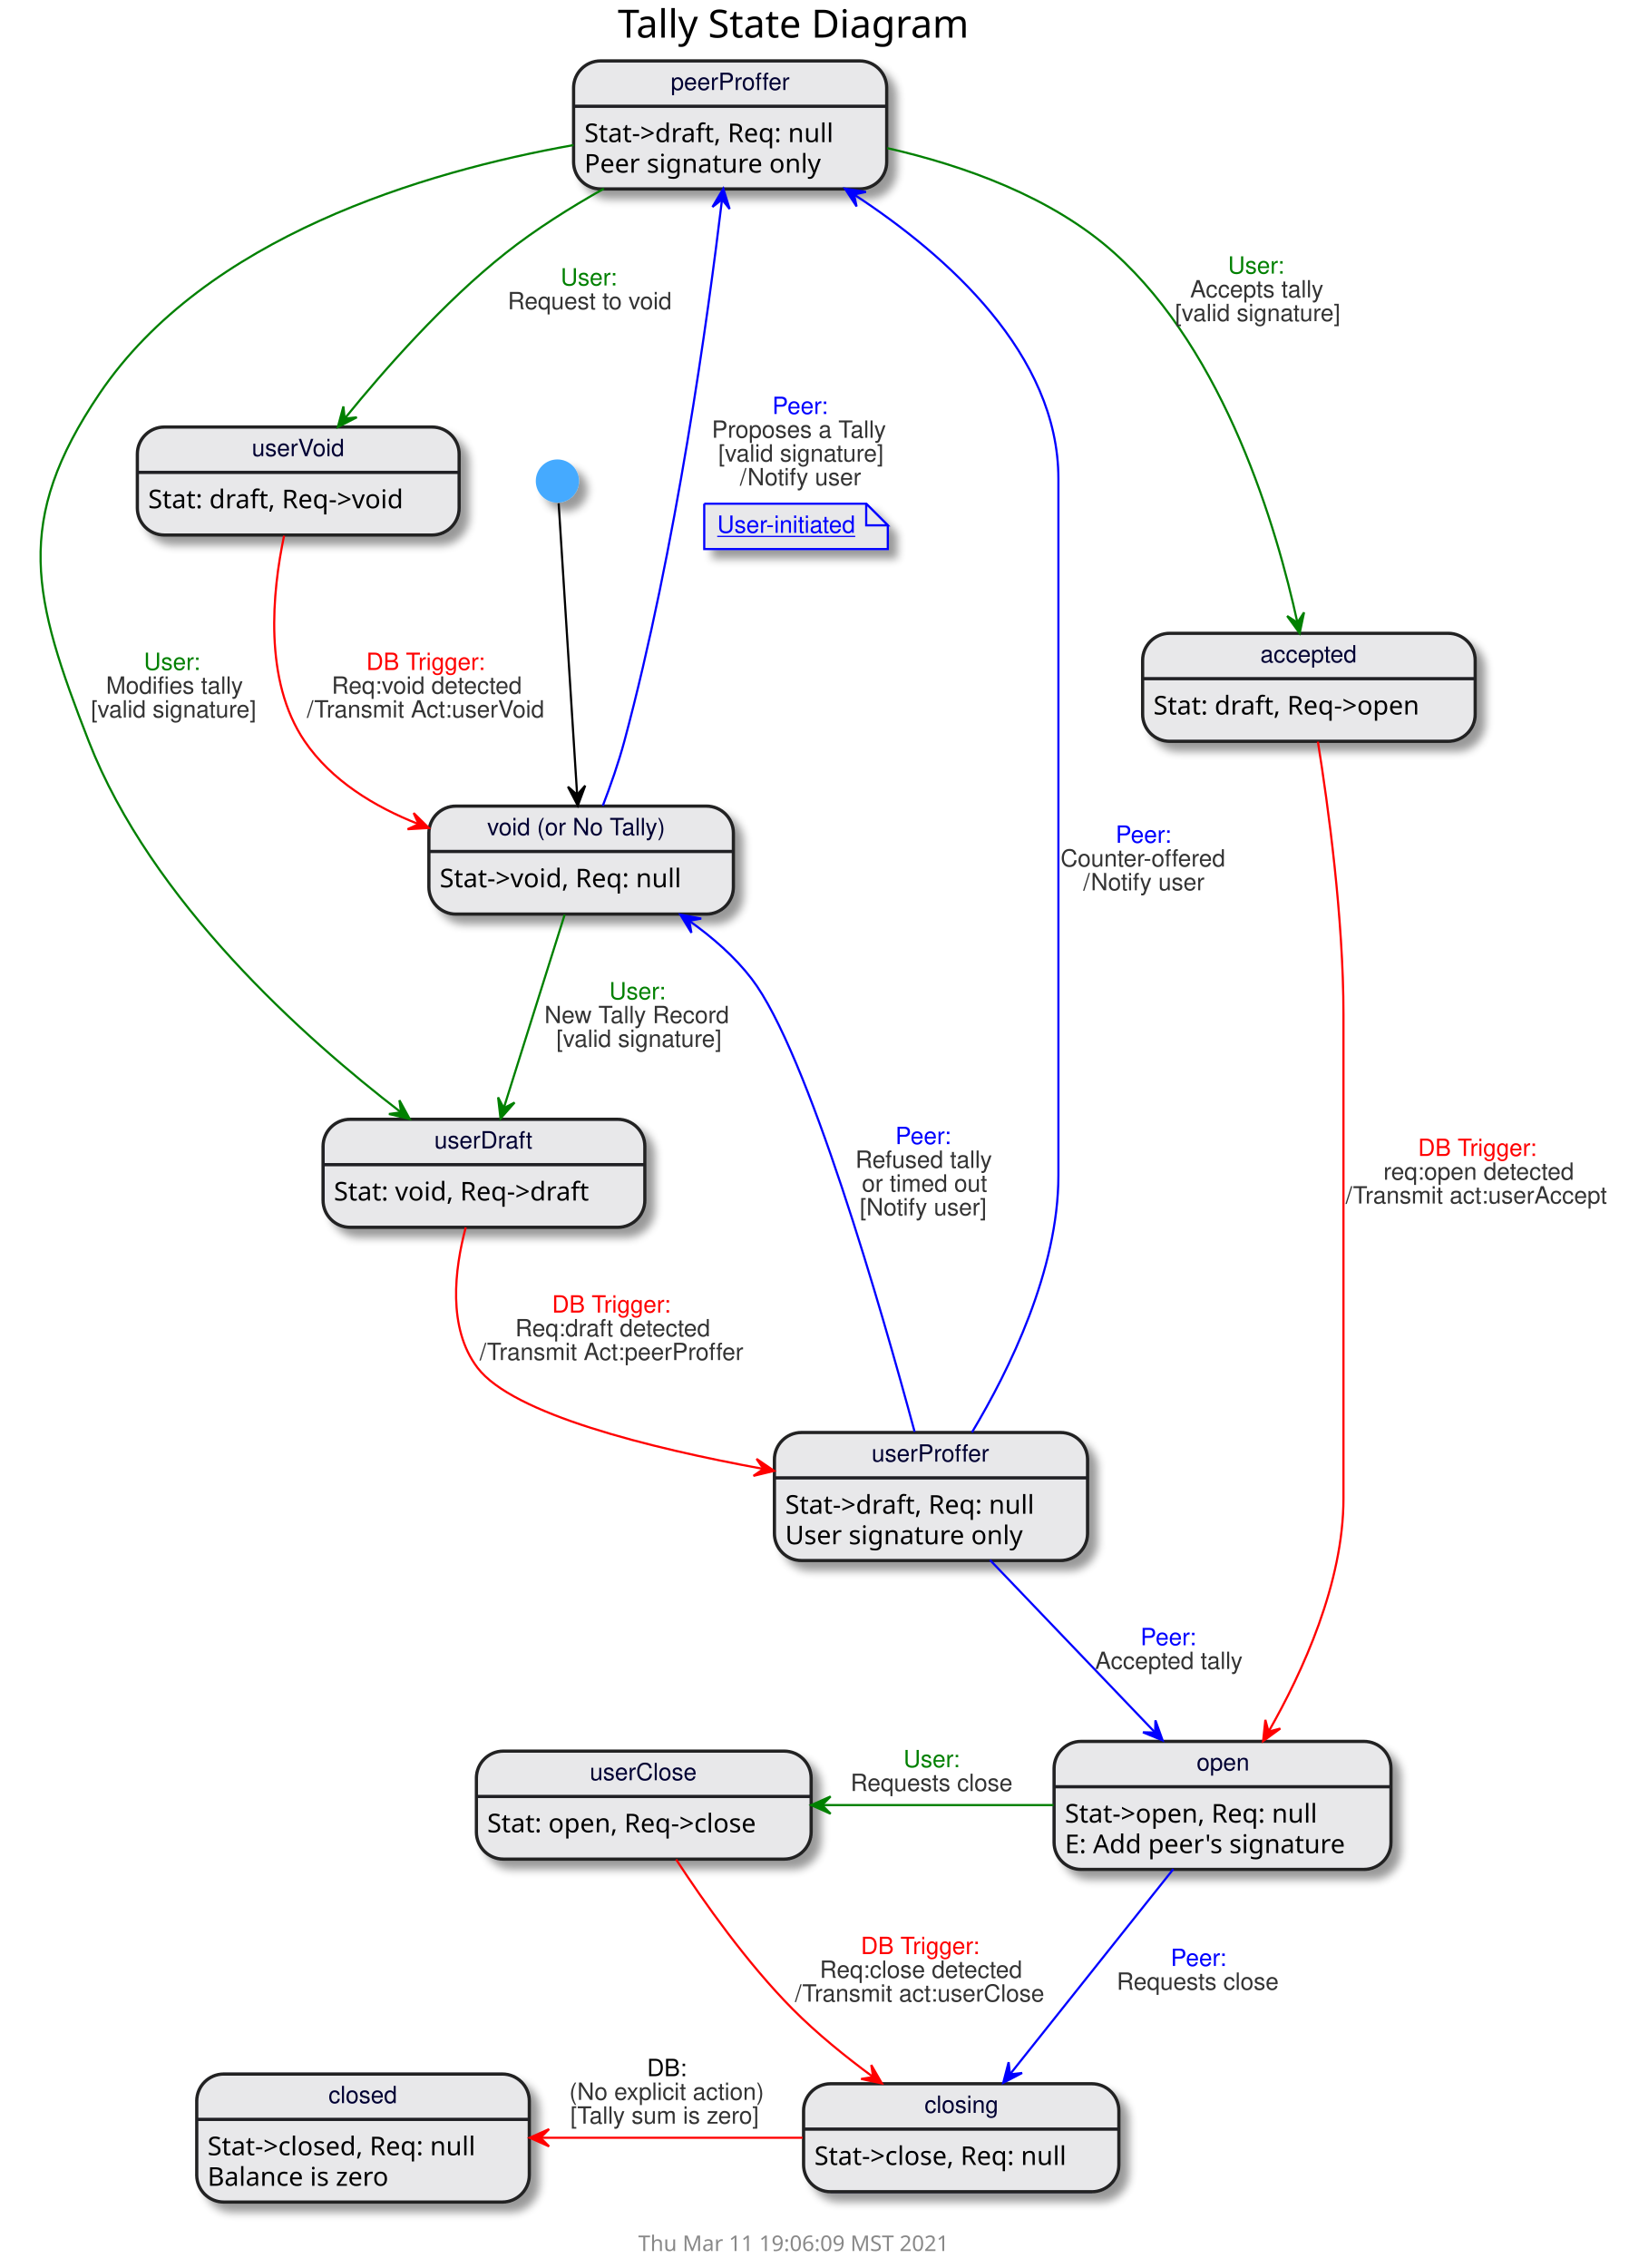
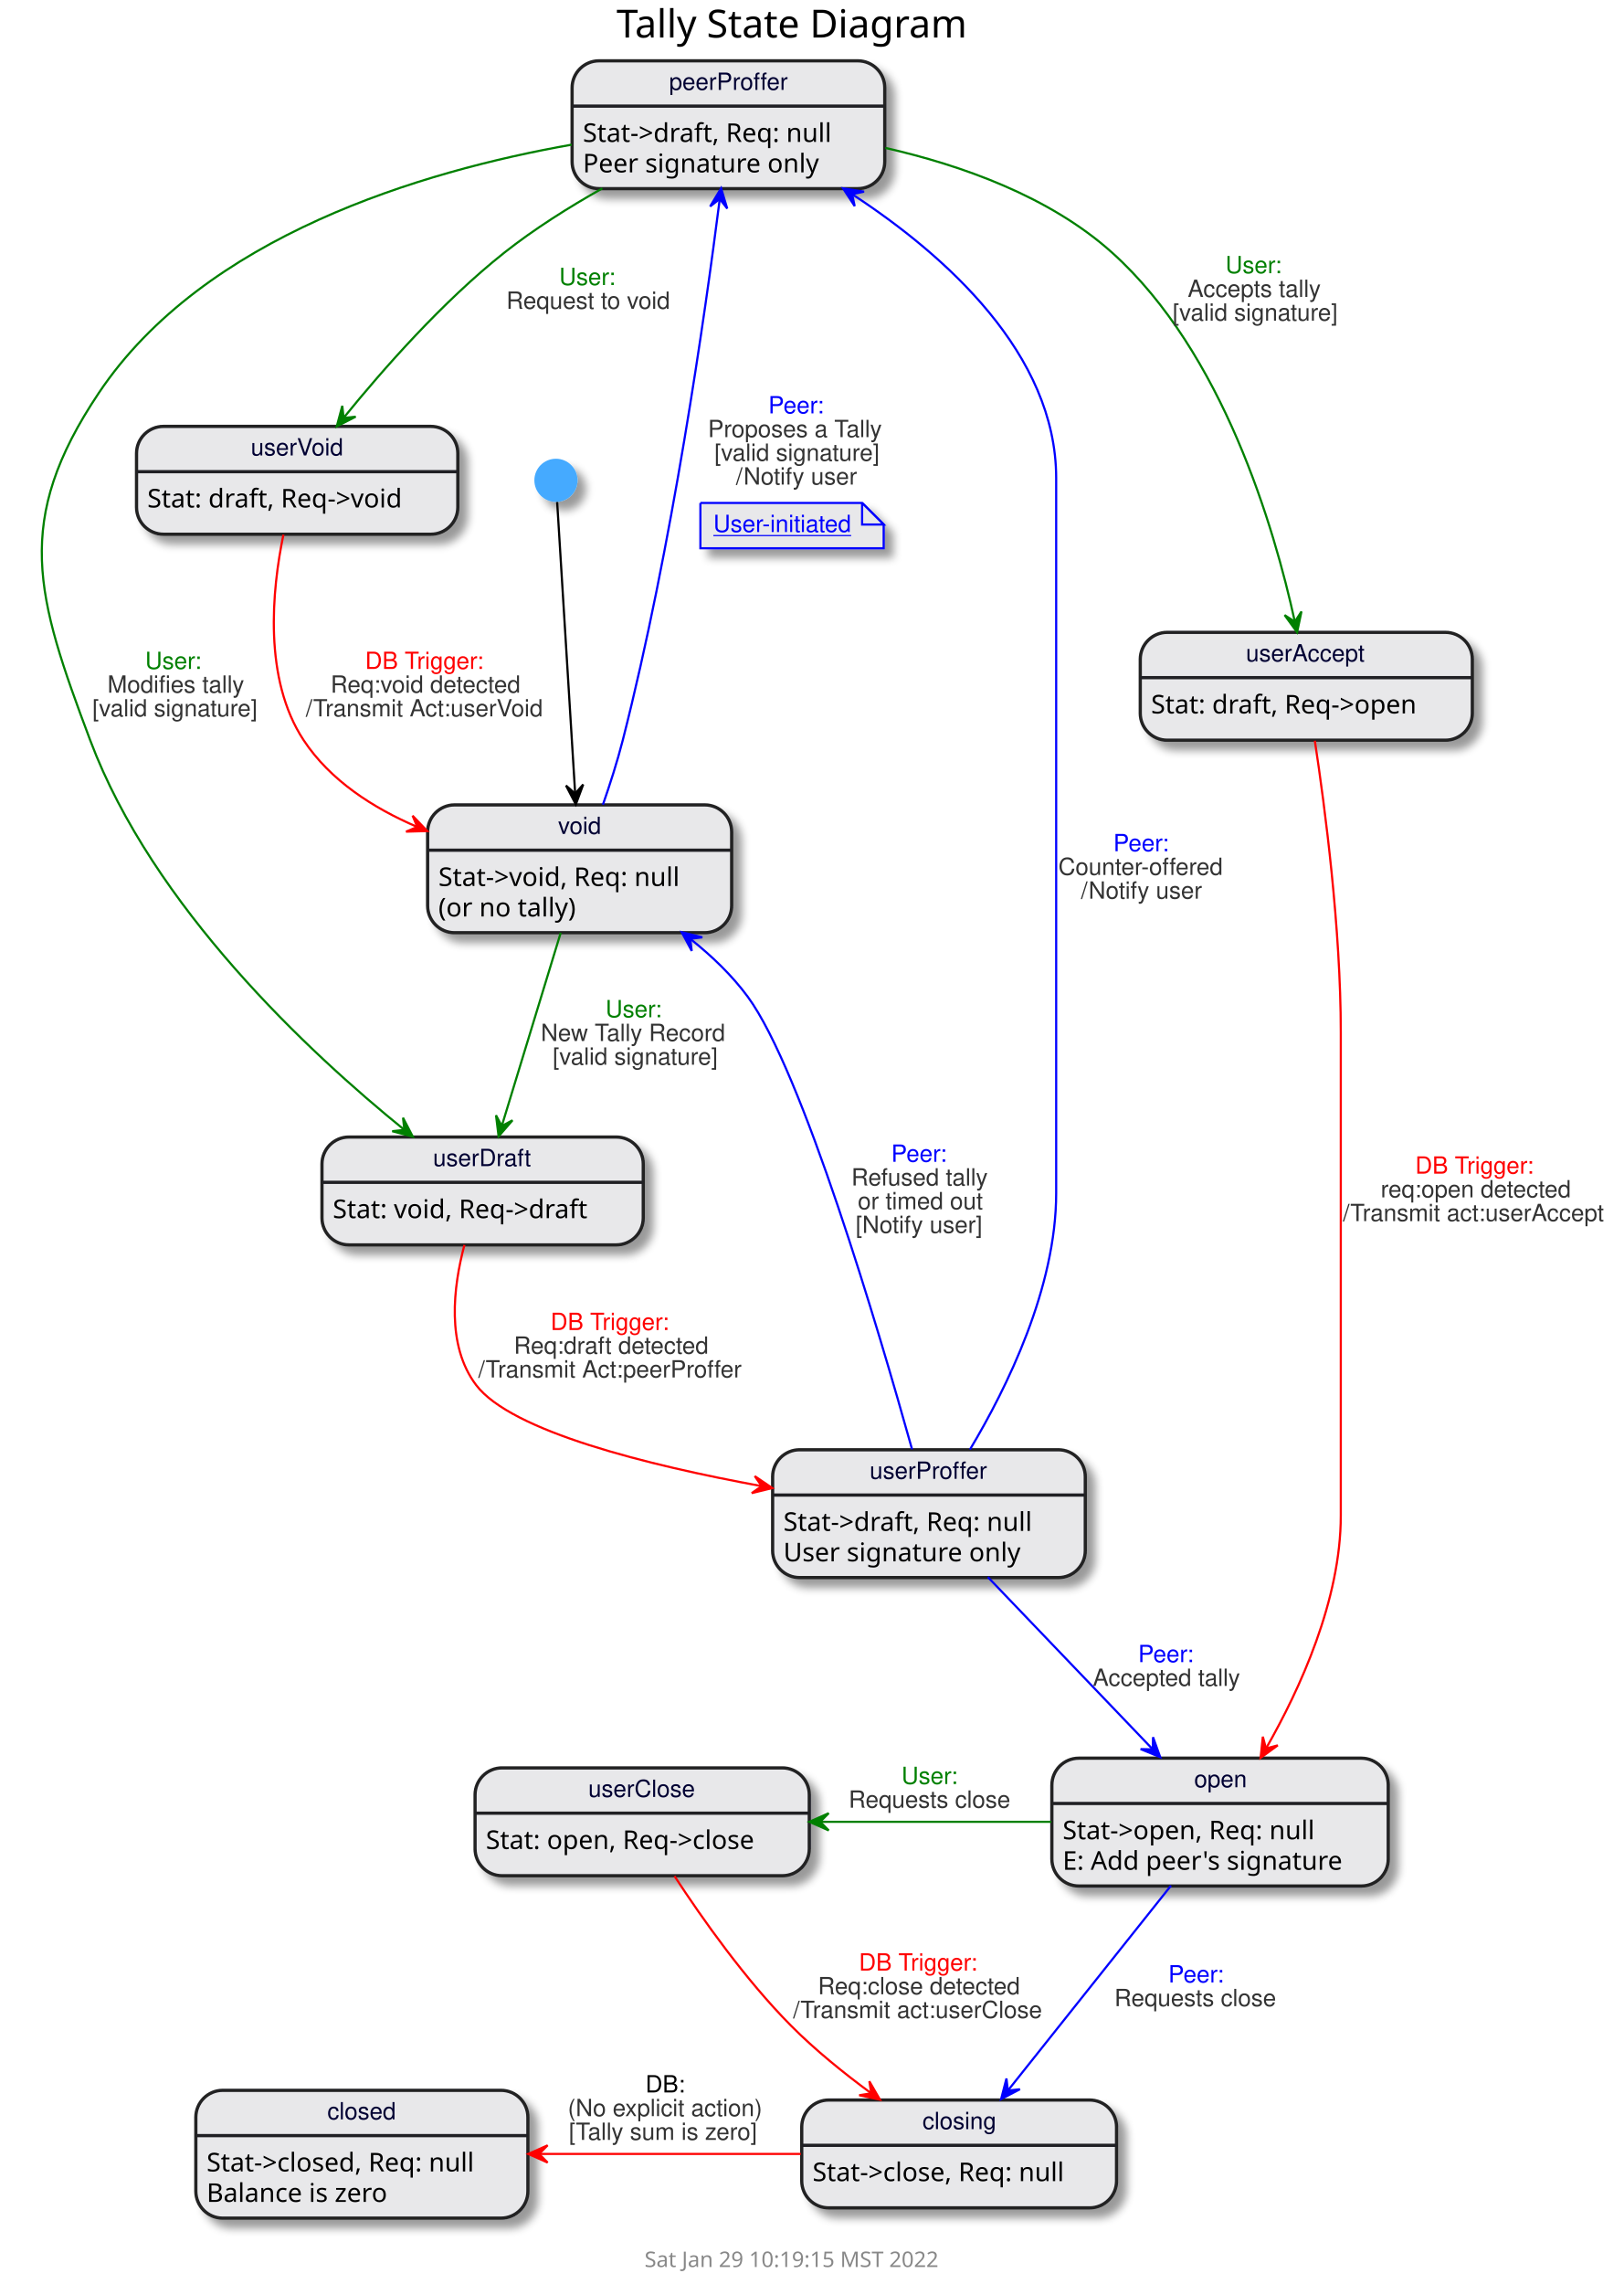
- <svg xmlns="http://www.w3.org/2000/svg" xmlns:xlink="http://www.w3.org/1999/xlink" contentScriptType="application/ecmascript" contentStyleType="text/css" height="1050px" preserveAspectRatio="none" style="width:754px;height:1050px;" version="1.1" viewBox="0 0 754 1050" width="754px" zoomAndPan="magnify">
+ <svg xmlns="http://www.w3.org/2000/svg" xmlns:xlink="http://www.w3.org/1999/xlink" contentScriptType="application/ecmascript" contentStyleType="text/css" height="1059px" preserveAspectRatio="none" style="width:753px;height:1059px;background:#FFFFFF;" version="1.1" viewBox="0 0 753 1059" width="753px" zoomAndPan="magnify">
  <defs>
-     <filter height="300%" id="frateuwq6dlsi" width="300%" x="-1" y="-1">
+     <filter height="300%" id="f16fjpm9zbuofc" width="300%" x="-1" y="-1">
      <feGaussianBlur result="blurOut" stdDeviation="2.0" />
      <feColorMatrix in="blurOut" result="blurOut2" type="matrix" values="0 0 0 0 0 0 0 0 0 0 0 0 0 0 0 0 0 0 .4 0" />
      <feOffset dx="4.0" dy="4.0" in="blurOut2" result="blurOut3" />
      <feBlend in="SourceGraphic" in2="blurOut3" mode="normal" />
    </filter>
  </defs>
  <g>
-     <text fill="#000000" font-family="sans-serif" font-size="18" lengthAdjust="spacing" textLength="169" x="286.05" y="17.402">Tally State Diagram</text>
-     <ellipse cx="258.1" cy="222.699" fill="#44AAFF" filter="url(#frateuwq6dlsi)" rx="10" ry="10" style="stroke:none;stroke-width:1.0;" />
+     <text fill="#000000" font-family="sans-serif" font-size="18" lengthAdjust="spacing" textLength="169" x="285.91" y="17.402">Tally State Diagram</text>
+     <ellipse cx="257.82" cy="222.699" fill="#44AAFF" filter="url(#f16fjpm9zbuofc)" rx="10" ry="10" style="stroke:none;stroke-width:1.0;" />
    <g id="void">
-       <rect fill="#E8E8EA" filter="url(#frateuwq6dlsi)" height="50" rx="12.5" ry="12.5" style="stroke:#202024;stroke-width:1.5;" width="141" x="198.6" y="373.199" />
-       <line style="stroke:#202024;stroke-width:1.5;" x1="198.6" x2="339.6" y1="394.199" y2="394.199" />
-       <text fill="#000033" font-family="Helvetica" font-size="11" lengthAdjust="spacing" textLength="87" x="225.6" y="386.669">void  (or No Tally)</text>
-       <text fill="#000000" font-family="sans-serif" font-size="12" lengthAdjust="spacing" textLength="121" x="203.6" y="410.801">Stat-&gt;void, Req: null</text>
+       <rect fill="#E8E8EA" filter="url(#f16fjpm9zbuofc)" height="59.266" rx="12.5" ry="12.5" style="stroke:#202024;stroke-width:1.5;" width="141" x="198.32" y="373.199" />
+       <line style="stroke:#202024;stroke-width:1.5;" x1="198.32" x2="339.32" y1="394.199" y2="394.199" />
+       <text fill="#000033" font-family="Helvetica" font-size="11" lengthAdjust="spacing" textLength="20" x="258.82" y="386.669">void</text>
+       <text fill="#000000" font-family="sans-serif" font-size="12" lengthAdjust="spacing" textLength="121" x="203.32" y="410.801">Stat-&gt;void, Req: null</text>
+       <text fill="#000000" font-family="sans-serif" font-size="12" lengthAdjust="spacing" textLength="65" x="203.32" y="424.934">(or no tally)</text>
    </g>
    <g id="userVoid">
-       <rect fill="#E8E8EA" filter="url(#frateuwq6dlsi)" height="50" rx="12.5" ry="12.5" style="stroke:#202024;stroke-width:1.5;" width="149" x="63.6" y="197.699" />
-       <line style="stroke:#202024;stroke-width:1.5;" x1="63.6" x2="212.6" y1="218.699" y2="218.699" />
-       <text fill="#000033" font-family="Helvetica" font-size="11" lengthAdjust="spacing" textLength="43" x="116.6" y="211.169">userVoid</text>
-       <text fill="#000000" font-family="sans-serif" font-size="12" lengthAdjust="spacing" textLength="129" x="68.6" y="235.301">Stat: draft, Req-&gt;void</text>
+       <rect fill="#E8E8EA" filter="url(#f16fjpm9zbuofc)" height="50" rx="12.5" ry="12.5" style="stroke:#202024;stroke-width:1.5;" width="149" x="63.32" y="197.699" />
+       <line style="stroke:#202024;stroke-width:1.5;" x1="63.32" x2="212.32" y1="218.699" y2="218.699" />
+       <text fill="#000033" font-family="Helvetica" font-size="11" lengthAdjust="spacing" textLength="43" x="116.32" y="211.169">userVoid</text>
+       <text fill="#000000" font-family="sans-serif" font-size="12" lengthAdjust="spacing" textLength="129" x="68.32" y="235.301">Stat: draft, Req-&gt;void</text>
    </g>
-     <g id="accepted">
-       <rect fill="#E8E8EA" filter="url(#frateuwq6dlsi)" height="50" rx="12.5" ry="12.5" style="stroke:#202024;stroke-width:1.5;" width="154" x="529.1" y="293.199" />
-       <line style="stroke:#202024;stroke-width:1.5;" x1="529.1" x2="683.1" y1="314.199" y2="314.199" />
-       <text fill="#000033" font-family="Helvetica" font-size="11" lengthAdjust="spacing" textLength="45" x="583.6" y="306.669">accepted</text>
-       <text fill="#000000" font-family="sans-serif" font-size="12" lengthAdjust="spacing" textLength="134" x="534.1" y="330.801">Stat: draft, Req-&gt;open</text>
+     <g id="userAccept">
+       <rect fill="#E8E8EA" filter="url(#f16fjpm9zbuofc)" height="50" rx="12.5" ry="12.5" style="stroke:#202024;stroke-width:1.5;" width="154" x="528.82" y="293.199" />
+       <line style="stroke:#202024;stroke-width:1.5;" x1="528.82" x2="682.82" y1="314.199" y2="314.199" />
+       <text fill="#000033" font-family="Helvetica" font-size="11" lengthAdjust="spacing" textLength="56" x="577.82" y="306.669">userAccept</text>
+       <text fill="#000000" font-family="sans-serif" font-size="12" lengthAdjust="spacing" textLength="134" x="533.82" y="330.801">Stat: draft, Req-&gt;open</text>
    </g>
    <g id="userDraft">
-       <rect fill="#E8E8EA" filter="url(#frateuwq6dlsi)" height="50" rx="12.5" ry="12.5" style="stroke:#202024;stroke-width:1.5;" width="149" x="149.6" y="518.199" />
-       <line style="stroke:#202024;stroke-width:1.5;" x1="149.6" x2="298.6" y1="539.199" y2="539.199" />
-       <text fill="#000033" font-family="Helvetica" font-size="11" lengthAdjust="spacing" textLength="46" x="201.1" y="531.669">userDraft</text>
-       <text fill="#000000" font-family="sans-serif" font-size="12" lengthAdjust="spacing" textLength="129" x="154.6" y="555.801">Stat: void, Req-&gt;draft</text>
+       <rect fill="#E8E8EA" filter="url(#f16fjpm9zbuofc)" height="50" rx="12.5" ry="12.5" style="stroke:#202024;stroke-width:1.5;" width="149" x="149.32" y="527.199" />
+       <line style="stroke:#202024;stroke-width:1.5;" x1="149.32" x2="298.32" y1="548.199" y2="548.199" />
+       <text fill="#000033" font-family="Helvetica" font-size="11" lengthAdjust="spacing" textLength="46" x="200.82" y="540.669">userDraft</text>
+       <text fill="#000000" font-family="sans-serif" font-size="12" lengthAdjust="spacing" textLength="129" x="154.32" y="564.801">Stat: void, Req-&gt;draft</text>
    </g>
    <g id="userClose">
-       <rect fill="#E8E8EA" filter="url(#frateuwq6dlsi)" height="50" rx="12.5" ry="12.5" style="stroke:#202024;stroke-width:1.5;" width="155" x="220.6" y="810.699" />
-       <line style="stroke:#202024;stroke-width:1.5;" x1="220.6" x2="375.6" y1="831.699" y2="831.699" />
-       <text fill="#000033" font-family="Helvetica" font-size="11" lengthAdjust="spacing" textLength="50" x="273.1" y="824.169">userClose</text>
-       <text fill="#000000" font-family="sans-serif" font-size="12" lengthAdjust="spacing" textLength="135" x="225.6" y="848.301">Stat: open, Req-&gt;close</text>
+       <rect fill="#E8E8EA" filter="url(#f16fjpm9zbuofc)" height="50" rx="12.5" ry="12.5" style="stroke:#202024;stroke-width:1.5;" width="155" x="220.32" y="819.699" />
+       <line style="stroke:#202024;stroke-width:1.5;" x1="220.32" x2="375.32" y1="840.699" y2="840.699" />
+       <text fill="#000033" font-family="Helvetica" font-size="11" lengthAdjust="spacing" textLength="50" x="272.82" y="833.169">userClose</text>
+       <text fill="#000000" font-family="sans-serif" font-size="12" lengthAdjust="spacing" textLength="135" x="225.32" y="857.301">Stat: open, Req-&gt;close</text>
    </g>
    <g id="open">
-       <rect fill="#E8E8EA" filter="url(#frateuwq6dlsi)" height="59.266" rx="12.5" ry="12.5" style="stroke:#202024;stroke-width:1.5;" width="156" x="488.1" y="806.199" />
-       <line style="stroke:#202024;stroke-width:1.5;" x1="488.1" x2="644.1" y1="827.199" y2="827.199" />
-       <text fill="#000033" font-family="Helvetica" font-size="11" lengthAdjust="spacing" textLength="24" x="554.1" y="819.669">open</text>
-       <text fill="#000000" font-family="sans-serif" font-size="12" lengthAdjust="spacing" textLength="126" x="493.1" y="843.801">Stat-&gt;open, Req: null</text>
-       <text fill="#000000" font-family="sans-serif" font-size="12" lengthAdjust="spacing" textLength="136" x="493.1" y="857.934">E: Add peer's signature</text>
+       <rect fill="#E8E8EA" filter="url(#f16fjpm9zbuofc)" height="59.266" rx="12.5" ry="12.5" style="stroke:#202024;stroke-width:1.5;" width="156" x="487.82" y="815.199" />
+       <line style="stroke:#202024;stroke-width:1.5;" x1="487.82" x2="643.82" y1="836.199" y2="836.199" />
+       <text fill="#000033" font-family="Helvetica" font-size="11" lengthAdjust="spacing" textLength="24" x="553.82" y="828.669">open</text>
+       <text fill="#000000" font-family="sans-serif" font-size="12" lengthAdjust="spacing" textLength="126" x="492.82" y="852.801">Stat-&gt;open, Req: null</text>
+       <text fill="#000000" font-family="sans-serif" font-size="12" lengthAdjust="spacing" textLength="136" x="492.82" y="866.934">E: Add peer's signature</text>
    </g>
    <g id="closing">
-       <rect fill="#E8E8EA" filter="url(#frateuwq6dlsi)" height="50" rx="12.5" ry="12.5" style="stroke:#202024;stroke-width:1.5;" width="146" x="372.1" y="964.699" />
-       <line style="stroke:#202024;stroke-width:1.5;" x1="372.1" x2="518.1" y1="985.699" y2="985.699" />
-       <text fill="#000033" font-family="Helvetica" font-size="11" lengthAdjust="spacing" textLength="34" x="428.1" y="978.169">closing</text>
-       <text fill="#000000" font-family="sans-serif" font-size="12" lengthAdjust="spacing" textLength="126" x="377.1" y="1002.301">Stat-&gt;close, Req: null</text>
+       <rect fill="#E8E8EA" filter="url(#f16fjpm9zbuofc)" height="50" rx="12.5" ry="12.5" style="stroke:#202024;stroke-width:1.5;" width="146" x="371.82" y="973.699" />
+       <line style="stroke:#202024;stroke-width:1.5;" x1="371.82" x2="517.82" y1="994.699" y2="994.699" />
+       <text fill="#000033" font-family="Helvetica" font-size="11" lengthAdjust="spacing" textLength="34" x="427.82" y="987.169">closing</text>
+       <text fill="#000000" font-family="sans-serif" font-size="12" lengthAdjust="spacing" textLength="126" x="376.82" y="1011.301">Stat-&gt;close, Req: null</text>
    </g>
    <g id="peerProffer">
-       <rect fill="#E8E8EA" filter="url(#frateuwq6dlsi)" height="59.266" rx="12.5" ry="12.5" style="stroke:#202024;stroke-width:1.5;" width="145" x="265.6" y="28.199" />
-       <line style="stroke:#202024;stroke-width:1.5;" x1="265.6" x2="410.6" y1="49.199" y2="49.199" />
-       <text fill="#000033" font-family="Helvetica" font-size="11" lengthAdjust="spacing" textLength="55" x="310.6" y="41.669">peerProffer</text>
-       <text fill="#000000" font-family="sans-serif" font-size="12" lengthAdjust="spacing" textLength="125" x="270.6" y="65.801">Stat-&gt;draft, Req: null</text>
-       <text fill="#000000" font-family="sans-serif" font-size="12" lengthAdjust="spacing" textLength="110" x="270.6" y="79.934">Peer signature only</text>
+       <rect fill="#E8E8EA" filter="url(#f16fjpm9zbuofc)" height="59.266" rx="12.5" ry="12.5" style="stroke:#202024;stroke-width:1.5;" width="145" x="265.32" y="28.199" />
+       <line style="stroke:#202024;stroke-width:1.5;" x1="265.32" x2="410.32" y1="49.199" y2="49.199" />
+       <text fill="#000033" font-family="Helvetica" font-size="11" lengthAdjust="spacing" textLength="55" x="310.32" y="41.669">peerProffer</text>
+       <text fill="#000000" font-family="sans-serif" font-size="12" lengthAdjust="spacing" textLength="125" x="270.32" y="65.801">Stat-&gt;draft, Req: null</text>
+       <text fill="#000000" font-family="sans-serif" font-size="12" lengthAdjust="spacing" textLength="110" x="270.32" y="79.934">Peer signature only</text>
    </g>
    <g id="userProffer">
-       <rect fill="#E8E8EA" filter="url(#frateuwq6dlsi)" height="59.266" rx="12.5" ry="12.5" style="stroke:#202024;stroke-width:1.5;" width="145" x="358.6" y="663.199" />
-       <line style="stroke:#202024;stroke-width:1.5;" x1="358.6" x2="503.6" y1="684.199" y2="684.199" />
-       <text fill="#000033" font-family="Helvetica" font-size="11" lengthAdjust="spacing" textLength="55" x="403.6" y="676.669">userProffer</text>
-       <text fill="#000000" font-family="sans-serif" font-size="12" lengthAdjust="spacing" textLength="125" x="363.6" y="700.801">Stat-&gt;draft, Req: null</text>
-       <text fill="#000000" font-family="sans-serif" font-size="12" lengthAdjust="spacing" textLength="110" x="363.6" y="714.934">User signature only</text>
+       <rect fill="#E8E8EA" filter="url(#f16fjpm9zbuofc)" height="59.266" rx="12.5" ry="12.5" style="stroke:#202024;stroke-width:1.5;" width="145" x="358.32" y="672.199" />
+       <line style="stroke:#202024;stroke-width:1.5;" x1="358.32" x2="503.32" y1="693.199" y2="693.199" />
+       <text fill="#000033" font-family="Helvetica" font-size="11" lengthAdjust="spacing" textLength="55" x="403.32" y="685.669">userProffer</text>
+       <text fill="#000000" font-family="sans-serif" font-size="12" lengthAdjust="spacing" textLength="125" x="363.32" y="709.801">Stat-&gt;draft, Req: null</text>
+       <text fill="#000000" font-family="sans-serif" font-size="12" lengthAdjust="spacing" textLength="110" x="363.32" y="723.934">User signature only</text>
    </g>
    <g id="closed">
-       <rect fill="#E8E8EA" filter="url(#frateuwq6dlsi)" height="59.266" rx="12.5" ry="12.5" style="stroke:#202024;stroke-width:1.5;" width="154" x="91.1" y="960.199" />
-       <line style="stroke:#202024;stroke-width:1.5;" x1="91.1" x2="245.1" y1="981.199" y2="981.199" />
-       <text fill="#000033" font-family="Helvetica" font-size="11" lengthAdjust="spacing" textLength="32" x="152.1" y="973.669">closed</text>
-       <text fill="#000000" font-family="sans-serif" font-size="12" lengthAdjust="spacing" textLength="134" x="96.1" y="997.801">Stat-&gt;closed, Req: null</text>
-       <text fill="#000000" font-family="sans-serif" font-size="12" lengthAdjust="spacing" textLength="87" x="96.1" y="1011.934">Balance is zero</text>
+       <rect fill="#E8E8EA" filter="url(#f16fjpm9zbuofc)" height="59.266" rx="12.5" ry="12.5" style="stroke:#202024;stroke-width:1.5;" width="154" x="90.82" y="969.199" />
+       <line style="stroke:#202024;stroke-width:1.5;" x1="90.82" x2="244.82" y1="990.199" y2="990.199" />
+       <text fill="#000033" font-family="Helvetica" font-size="11" lengthAdjust="spacing" textLength="32" x="151.82" y="982.669">closed</text>
+       <text fill="#000000" font-family="sans-serif" font-size="12" lengthAdjust="spacing" textLength="134" x="95.82" y="1006.801">Stat-&gt;closed, Req: null</text>
+       <text fill="#000000" font-family="sans-serif" font-size="12" lengthAdjust="spacing" textLength="87" x="95.82" y="1020.934">Balance is zero</text>
    </g>
-     <path d="M258.69,233.029 C260.28,258.089 264.69,327.669 267.23,367.749 " fill="none" id="*start-to-void" style="stroke:#000000;stroke-width:1.0;" />
-     <polygon fill="#000000" points="267.56,372.959,270.986,363.725,267.245,367.969,263.002,364.229,267.56,372.959" style="stroke:#000000;stroke-width:1.0;" />
-     <path d="M279.13,373.049 C282.67,363.829 286.43,353.139 289.1,343.199 C313.05,254.109 327.89,146.059 334.34,92.369 " fill="none" id="void-to-peerProffer" style="stroke:#0000FF;stroke-width:1.0;" />
-     <polygon fill="#0000FF" points="334.94,87.339,329.912,95.808,334.353,92.305,337.856,96.746,334.94,87.339" style="stroke:#0000FF;stroke-width:1.0;" />
-     <text fill="#0000FF" font-family="Helvetica" font-size="11" lengthAdjust="spacing" textLength="26" x="357.6" y="191.669">Peer:</text>
-     <text fill="#333333" font-family="Helvetica" font-size="11" lengthAdjust="spacing" textLength="82" x="329.6" y="202.669">Proposes a Tally</text>
-     <text fill="#333333" font-family="Helvetica" font-size="11" lengthAdjust="spacing" textLength="76" x="332.6" y="213.669">[valid signature]</text>
-     <text fill="#333333" font-family="Helvetica" font-size="11" lengthAdjust="spacing" textLength="56" x="342.6" y="224.669">/Notify user</text>
-     <path d="M326.1,233.199 L326.1,254.199 L411.1,254.199 L411.1,243.199 L401.1,233.199 L326.1,233.199 " fill="#E8E8EA" filter="url(#frateuwq6dlsi)" style="stroke:#0000FF;stroke-width:1.0;" />
-     <path d="M401.1,233.199 L401.1,243.199 L411.1,243.199 L401.1,233.199 " fill="#E8E8EA" style="stroke:#0000FF;stroke-width:1.0;" />
+     <path d="M258.39,232.769 C259.9,257.299 264.14,325.889 266.73,367.739 " fill="none" id="*start-to-void" style="stroke:#000000;stroke-width:1.0;" />
+     <polygon fill="#000000" points="267.05,372.959,270.478,363.726,266.736,367.969,262.493,364.228,267.05,372.959" style="stroke:#000000;stroke-width:1.0;" />
+     <path d="M279.61,373.109 C282.9,363.679 286.3,353.079 288.82,343.199 C311.65,253.819 326.98,145.889 333.8,92.299 " fill="none" id="void-to-peerProffer" style="stroke:#0000FF;stroke-width:1.0;" />
+     <polygon fill="#0000FF" points="334.43,87.279,329.33,95.705,333.801,92.24,337.266,96.711,334.43,87.279" style="stroke:#0000FF;stroke-width:1.0;" />
+     <text fill="#0000FF" font-family="Helvetica" font-size="11" lengthAdjust="spacing" textLength="26" x="356.32" y="191.669">Peer:</text>
+     <text fill="#333333" font-family="Helvetica" font-size="11" lengthAdjust="spacing" textLength="82" x="328.32" y="202.669">Proposes a Tally</text>
+     <text fill="#333333" font-family="Helvetica" font-size="11" lengthAdjust="spacing" textLength="76" x="331.32" y="213.669">[valid signature]</text>
+     <text fill="#333333" font-family="Helvetica" font-size="11" lengthAdjust="spacing" textLength="56" x="341.32" y="224.669">/Notify user</text>
+     <path d="M324.82,233.199 L324.82,254.199 L409.82,254.199 L409.82,243.199 L399.82,233.199 L324.82,233.199 " fill="#E8E8EA" filter="url(#f16fjpm9zbuofc)" style="stroke:#0000FF;stroke-width:1.0;" />
+     <path d="M399.82,233.199 L399.82,243.199 L409.82,243.199 L399.82,233.199 " fill="#E8E8EA" style="stroke:#0000FF;stroke-width:1.0;" />
    <a href="../Tallies.md#establishing-a-tally" target="_top" title="Can't happen until our user uses a connection ticket to connect to the propser's system and exchange keys" xlink:actuate="onRequest" xlink:href="../Tallies.md#establishing-a-tally" xlink:show="new" xlink:title="Can't happen until our user uses a connection ticket to connect to the propser's system and exchange keys" xlink:type="simple">
-       <text fill="#0000FF" font-family="Helvetica" font-size="11" lengthAdjust="spacing" text-decoration="underline" textLength="64" x="332.1" y="246.669">User-initiated</text>
+       <text fill="#0000FF" font-family="Helvetica" font-size="11" lengthAdjust="spacing" text-decoration="underline" textLength="64" x="330.82" y="246.669">User-initiated</text>
    </a>
-     <path d="M261.47,423.459 C253.68,448.209 241.58,486.639 233.27,513.039 " fill="none" id="void-to-userDraft" style="stroke:#008000;stroke-width:1.0;" />
-     <polygon fill="#008000" points="231.77,517.819,238.285,510.433,233.269,513.049,230.653,508.034,231.77,517.819" style="stroke:#008000;stroke-width:1.0;" />
-     <text fill="#008000" font-family="Helvetica" font-size="11" lengthAdjust="spacing" textLength="27" x="282.1" y="462.669">User:</text>
-     <text fill="#333333" font-family="Helvetica" font-size="11" lengthAdjust="spacing" textLength="87" x="252.1" y="473.669">New Tally Record</text>
-     <text fill="#333333" font-family="Helvetica" font-size="11" lengthAdjust="spacing" textLength="76" x="257.6" y="484.669">[valid signature]</text>
-     <path d="M131.55,248.009 C126.09,273.939 121.93,315.079 141.1,343.199 C153.49,361.369 173.29,373.449 193.66,381.469 " fill="none" id="userVoid-to-void" style="stroke:#FF0000;stroke-width:1.0;" />
-     <polygon fill="#FF0000" points="198.56,383.319,191.544,376.407,193.88,381.559,188.728,383.894,198.56,383.319" style="stroke:#FF0000;stroke-width:1.0;" />
-     <text fill="#FF0000" font-family="Helvetica" font-size="11" lengthAdjust="spacing" textLength="56" x="169.6" y="310.169">DB Trigger:</text>
-     <text fill="#333333" font-family="Helvetica" font-size="11" lengthAdjust="spacing" textLength="88" x="153.6" y="321.169">Req:void detected</text>
-     <text fill="#333333" font-family="Helvetica" font-size="11" lengthAdjust="spacing" textLength="111" x="142.1" y="332.169">/Transmit Act:userVoid</text>
-     <path d="M279.63,87.339 C264.19,96.019 247.98,106.199 234.1,117.199 C205.56,139.809 177.98,171.149 159.76,193.599 " fill="none" id="peerProffer-to-userVoid" style="stroke:#008000;stroke-width:1.0;" />
-     <polygon fill="#008000" points="156.46,197.679,165.23,193.197,159.604,193.792,159.01,188.166,156.46,197.679" style="stroke:#008000;stroke-width:1.0;" />
-     <text fill="#008000" font-family="Helvetica" font-size="11" lengthAdjust="spacing" textLength="27" x="259.6" y="132.169">User:</text>
-     <text fill="#333333" font-family="Helvetica" font-size="11" lengthAdjust="spacing" textLength="76" x="235.1" y="143.169">Request to void</text>
-     <path d="M265.54,67.169 C196.21,79.529 95.2,109.589 46.1,182.199 C6,241.499 15.09,276.499 41.1,343.199 C70,417.339 140.88,480.549 185.46,514.799 " fill="none" id="peerProffer-to-userDraft" style="stroke:#008000;stroke-width:1.0;" />
-     <polygon fill="#008000" points="189.69,518.019,184.964,509.378,185.716,514.985,180.109,515.737,189.69,518.019" style="stroke:#008000;stroke-width:1.0;" />
-     <text fill="#008000" font-family="Helvetica" font-size="11" lengthAdjust="spacing" textLength="27" x="66.6" y="310.169">User:</text>
-     <text fill="#333333" font-family="Helvetica" font-size="11" lengthAdjust="spacing" textLength="62" x="49.1" y="321.169">Modifies tally</text>
-     <text fill="#333333" font-family="Helvetica" font-size="11" lengthAdjust="spacing" textLength="76" x="42.1" y="332.169">[valid signature]</text>
-     <path d="M410.86,68.579 C446.16,76.599 487.08,91.089 516.1,117.199 C567.5,163.459 591.27,244.739 600.74,288.069 " fill="none" id="peerProffer-to-accepted" style="stroke:#008000;stroke-width:1.0;" />
-     <polygon fill="#008000" points="601.82,293.159,603.853,283.522,600.776,288.269,596.029,285.192,601.82,293.159" style="stroke:#008000;stroke-width:1.0;" />
-     <text fill="#008000" font-family="Helvetica" font-size="11" lengthAdjust="spacing" textLength="27" x="568.6" y="126.669">User:</text>
-     <text fill="#333333" font-family="Helvetica" font-size="11" lengthAdjust="spacing" textLength="62" x="551.1" y="137.669">Accepts tally</text>
-     <text fill="#333333" font-family="Helvetica" font-size="11" lengthAdjust="spacing" textLength="76" x="544.1" y="148.669">[valid signature]</text>
-     <path d="M610.26,343.359 C615,373.019 622.1,424.899 622.1,469.699 C622.1,469.699 622.1,469.699 622.1,693.699 C622.1,732.829 603.24,774.019 587.41,801.709 " fill="none" id="accepted-to-open" style="stroke:#FF0000;stroke-width:1.0;" />
-     <polygon fill="#FF0000" points="584.9,806.039,592.865,800.246,587.401,801.71,585.937,796.245,584.9,806.039" style="stroke:#FF0000;stroke-width:1.0;" />
-     <text fill="#FF0000" font-family="Helvetica" font-size="11" lengthAdjust="spacing" textLength="56" x="656.6" y="535.169">DB Trigger:</text>
-     <text fill="#333333" font-family="Helvetica" font-size="11" lengthAdjust="spacing" textLength="88" x="640.6" y="546.169">req:open detected</text>
-     <text fill="#333333" font-family="Helvetica" font-size="11" lengthAdjust="spacing" textLength="123" x="623.1" y="557.169">/Transmit act:userAccept</text>
-     <path d="M215.66,568.229 C210.47,587.719 207.17,614.859 221.1,633.199 C237.4,654.659 300.55,670.349 353.38,680.039 " fill="none" id="userDraft-to-userProffer" style="stroke:#FF0000;stroke-width:1.0;" />
-     <polygon fill="#FF0000" points="358.46,680.959,350.328,675.403,353.542,680.058,348.887,683.273,358.46,680.959" style="stroke:#FF0000;stroke-width:1.0;" />
-     <text fill="#FF0000" font-family="Helvetica" font-size="11" lengthAdjust="spacing" textLength="56" x="255.6" y="607.669">DB Trigger:</text>
-     <text fill="#333333" font-family="Helvetica" font-size="11" lengthAdjust="spacing" textLength="90" x="238.6" y="618.669">Req:draft detected</text>
-     <text fill="#333333" font-family="Helvetica" font-size="11" lengthAdjust="spacing" textLength="123" x="222.1" y="629.669">/Transmit Act:peerProffer</text>
-     <path d="M458.42,722.229 C480.5,745.299 511.61,777.789 534.72,801.929 " fill="none" id="userProffer-to-open" style="stroke:#0000FF;stroke-width:1.0;" />
-     <polygon fill="#0000FF" points="538.36,805.729,535.03,796.461,534.904,802.116,529.248,801.99,538.36,805.729" style="stroke:#0000FF;stroke-width:1.0;" />
-     <text fill="#0000FF" font-family="Helvetica" font-size="11" lengthAdjust="spacing" textLength="26" x="528.1" y="761.669">Peer:</text>
-     <text fill="#333333" font-family="Helvetica" font-size="11" lengthAdjust="spacing" textLength="68" x="507.1" y="772.669">Accepted tally</text>
-     <path d="M423.52,662.879 C408.46,607.139 374.01,487.059 348.1,453.199 C340.26,442.949 329.9,433.949 319.27,426.379 " fill="none" id="userProffer-to-void" style="stroke:#0000FF;stroke-width:1.0;" />
-     <polygon fill="#0000FF" points="315.03,423.439,320.161,431.846,319.144,426.282,324.708,425.265,315.03,423.439" style="stroke:#0000FF;stroke-width:1.0;" />
-     <text fill="#0000FF" font-family="Helvetica" font-size="11" lengthAdjust="spacing" textLength="26" x="414.6" y="529.669">Peer:</text>
-     <text fill="#333333" font-family="Helvetica" font-size="11" lengthAdjust="spacing" textLength="63" x="396.1" y="540.669">Refused tally</text>
-     <text fill="#333333" font-family="Helvetica" font-size="11" lengthAdjust="spacing" textLength="57" x="399.1" y="551.669">or timed out</text>
-     <text fill="#333333" font-family="Helvetica" font-size="11" lengthAdjust="spacing" textLength="59" x="398.1" y="562.669">[Notify user]</text>
-     <path d="M450.09,663.109 C467.34,634.329 490.1,588.049 490.1,544.199 C490.1,221.699 490.1,221.699 490.1,221.699 C490.1,164.089 438.69,118.359 395.66,90.169 " fill="none" id="userProffer-to-peerProffer" style="stroke:#0000FF;stroke-width:1.0;" />
-     <polygon fill="#0000FF" points="391.26,87.329,396.648,95.574,395.459,90.043,400.99,88.855,391.26,87.329" style="stroke:#0000FF;stroke-width:1.0;" />
-     <text fill="#0000FF" font-family="Helvetica" font-size="11" lengthAdjust="spacing" textLength="26" x="516.6" y="390.169">Peer:</text>
-     <text fill="#333333" font-family="Helvetica" font-size="11" lengthAdjust="spacing" textLength="77" x="491.1" y="401.169">Counter-offered</text>
-     <text fill="#333333" font-family="Helvetica" font-size="11" lengthAdjust="spacing" textLength="56" x="501.6" y="412.169">/Notify user</text>
-     <path d="M381.03,835.699 C415.07,835.699 454.29,835.699 487.83,835.699 " fill="none" id="userClose-backto-open" style="stroke:#008000;stroke-width:1.0;" />
-     <polygon fill="#008000" points="375.62,835.699,384.62,839.699,380.62,835.699,384.62,831.699,375.62,835.699" style="stroke:#008000;stroke-width:1.0;" />
-     <text fill="#008000" font-family="Helvetica" font-size="11" lengthAdjust="spacing" textLength="27" x="418.35" y="818.169">User:</text>
-     <text fill="#333333" font-family="Helvetica" font-size="11" lengthAdjust="spacing" textLength="76" x="393.85" y="829.169">Requests close</text>
-     <path d="M543.34,865.289 C521.77,892.389 489.53,932.879 467.93,960.019 " fill="none" id="open-to-closing" style="stroke:#0000FF;stroke-width:1.0;" />
-     <polygon fill="#0000FF" points="464.56,964.249,473.302,959.712,467.68,960.342,467.05,954.72,464.56,964.249" style="stroke:#0000FF;stroke-width:1.0;" />
-     <text fill="#0000FF" font-family="Helvetica" font-size="11" lengthAdjust="spacing" textLength="26" x="542.1" y="910.169">Peer:</text>
-     <text fill="#333333" font-family="Helvetica" font-size="11" lengthAdjust="spacing" textLength="76" x="517.1" y="921.169">Requests close</text>
-     <path d="M313.09,860.869 C326.03,880.689 345.93,908.859 367.1,930.199 C378.24,941.429 391.64,952.249 404.16,961.469 " fill="none" id="userClose-to-closing" style="stroke:#FF0000;stroke-width:1.0;" />
-     <polygon fill="#FF0000" points="408.37,964.539,403.448,956.009,404.328,961.597,398.74,962.477,408.37,964.539" style="stroke:#FF0000;stroke-width:1.0;" />
-     <text fill="#FF0000" font-family="Helvetica" font-size="11" lengthAdjust="spacing" textLength="56" x="398.6" y="904.669">DB Trigger:</text>
-     <text fill="#333333" font-family="Helvetica" font-size="11" lengthAdjust="spacing" textLength="94" x="379.6" y="915.669">Req:close detected</text>
-     <text fill="#333333" font-family="Helvetica" font-size="11" lengthAdjust="spacing" textLength="117" x="368.1" y="926.669">/Transmit act:userClose</text>
-     <path d="M250.4,989.699 C288.9,989.699 334.37,989.699 371.69,989.699 " fill="none" id="closed-backto-closing" style="stroke:#FF0000;stroke-width:1.0;" />
-     <polygon fill="#FF0000" points="245.26,989.699,254.26,993.699,250.26,989.699,254.26,985.699,245.26,989.699" style="stroke:#FF0000;stroke-width:1.0;" />
-     <text fill="#000000" font-family="Helvetica" font-size="11" lengthAdjust="spacing" textLength="18" x="299.6" y="961.169">DB:</text>
-     <text fill="#333333" font-family="Helvetica" font-size="11" lengthAdjust="spacing" textLength="90" x="263.6" y="972.169">(No explicit action)</text>
-     <text fill="#333333" font-family="Helvetica" font-size="11" lengthAdjust="spacing" textLength="89" x="264.1" y="983.169">[Tally sum is zero]</text>
-     <text fill="#888888" font-family="sans-serif" font-size="10" lengthAdjust="spacing" textLength="150" x="295.55" y="1042.133">Thu Mar 11 19:06:09 MST 2021</text>
+     <path d="M260.04,432.489 C252.18,458.269 240.69,495.899 232.78,521.849 " fill="none" id="void-to-userDraft" style="stroke:#008000;stroke-width:1.0;" />
+     <polygon fill="#008000" points="231.24,526.879,237.688,519.435,232.696,522.096,230.035,517.104,231.24,526.879" style="stroke:#008000;stroke-width:1.0;" />
+     <text fill="#008000" font-family="Helvetica" font-size="11" lengthAdjust="spacing" textLength="27" x="280.82" y="471.669">User:</text>
+     <text fill="#333333" font-family="Helvetica" font-size="11" lengthAdjust="spacing" textLength="87" x="250.82" y="482.669">New Tally Record</text>
+     <text fill="#333333" font-family="Helvetica" font-size="11" lengthAdjust="spacing" textLength="76" x="256.32" y="493.669">[valid signature]</text>
+     <path d="M131.44,247.899 C126.11,273.739 122.07,314.799 140.82,343.199 C153.15,361.869 173.04,374.669 193.5,383.409 " fill="none" id="userVoid-to-void" style="stroke:#FF0000;stroke-width:1.0;" />
+     <polygon fill="#FF0000" points="198.15,385.319,191.343,378.201,193.524,383.421,188.305,385.602,198.15,385.319" style="stroke:#FF0000;stroke-width:1.0;" />
+     <text fill="#FF0000" font-family="Helvetica" font-size="11" lengthAdjust="spacing" textLength="56" x="169.32" y="310.169">DB Trigger:</text>
+     <text fill="#333333" font-family="Helvetica" font-size="11" lengthAdjust="spacing" textLength="88" x="153.32" y="321.169">Req:void detected</text>
+     <text fill="#333333" font-family="Helvetica" font-size="11" lengthAdjust="spacing" textLength="111" x="141.82" y="332.169">/Transmit Act:userVoid</text>
+     <path d="M279.35,87.339 C263.92,96.019 247.71,106.199 233.82,117.199 C205.29,139.809 177.7,171.149 159.48,193.599 " fill="none" id="peerProffer-to-userVoid" style="stroke:#008000;stroke-width:1.0;" />
+     <polygon fill="#008000" points="156.19,197.679,164.96,193.197,159.334,193.792,158.74,188.166,156.19,197.679" style="stroke:#008000;stroke-width:1.0;" />
+     <text fill="#008000" font-family="Helvetica" font-size="11" lengthAdjust="spacing" textLength="27" x="259.32" y="132.169">User:</text>
+     <text fill="#333333" font-family="Helvetica" font-size="11" lengthAdjust="spacing" textLength="76" x="234.82" y="143.169">Request to void</text>
+     <path d="M265.13,67.079 C195.69,79.359 94.6,109.369 45.82,182.199 C6,241.669 16.65,276.199 41.82,343.199 C70.9,420.589 143.28,488.029 187.51,523.849 " fill="none" id="peerProffer-to-userDraft" style="stroke:#008000;stroke-width:1.0;" />
+     <polygon fill="#008000" points="191.43,527.009,186.913,518.257,187.53,523.88,181.907,524.498,191.43,527.009" style="stroke:#008000;stroke-width:1.0;" />
+     <text fill="#008000" font-family="Helvetica" font-size="11" lengthAdjust="spacing" textLength="27" x="67.32" y="310.169">User:</text>
+     <text fill="#333333" font-family="Helvetica" font-size="11" lengthAdjust="spacing" textLength="62" x="49.82" y="321.169">Modifies tally</text>
+     <text fill="#333333" font-family="Helvetica" font-size="11" lengthAdjust="spacing" textLength="76" x="42.82" y="332.169">[valid signature]</text>
+     <path d="M410.59,68.579 C445.88,76.599 486.81,91.089 515.82,117.199 C567.23,163.459 590.99,244.739 600.46,288.069 " fill="none" id="peerProffer-to-userAccept" style="stroke:#008000;stroke-width:1.0;" />
+     <polygon fill="#008000" points="601.55,293.159,603.583,283.522,600.506,288.269,595.759,285.192,601.55,293.159" style="stroke:#008000;stroke-width:1.0;" />
+     <text fill="#008000" font-family="Helvetica" font-size="11" lengthAdjust="spacing" textLength="27" x="568.32" y="126.669">User:</text>
+     <text fill="#333333" font-family="Helvetica" font-size="11" lengthAdjust="spacing" textLength="62" x="550.82" y="137.669">Accepts tally</text>
+     <text fill="#333333" font-family="Helvetica" font-size="11" lengthAdjust="spacing" textLength="76" x="543.82" y="148.669">[valid signature]</text>
+     <path d="M609.78,343.439 C614.52,374.639 621.82,430.549 621.82,478.699 C621.82,478.699 621.82,478.699 621.82,702.699 C621.82,741.829 602.97,783.019 587.14,810.709 " fill="none" id="userAccept-to-open" style="stroke:#FF0000;stroke-width:1.0;" />
+     <polygon fill="#FF0000" points="584.63,815.039,592.595,809.246,587.131,810.71,585.667,805.245,584.63,815.039" style="stroke:#FF0000;stroke-width:1.0;" />
+     <text fill="#FF0000" font-family="Helvetica" font-size="11" lengthAdjust="spacing" textLength="56" x="656.32" y="544.169">DB Trigger:</text>
+     <text fill="#333333" font-family="Helvetica" font-size="11" lengthAdjust="spacing" textLength="88" x="640.32" y="555.169">req:open detected</text>
+     <text fill="#333333" font-family="Helvetica" font-size="11" lengthAdjust="spacing" textLength="123" x="622.82" y="566.169">/Transmit act:userAccept</text>
+     <path d="M215.39,577.229 C210.19,596.719 206.89,623.859 220.82,642.199 C237.12,663.659 300.27,679.349 353.1,689.039 " fill="none" id="userDraft-to-userProffer" style="stroke:#FF0000;stroke-width:1.0;" />
+     <polygon fill="#FF0000" points="358.18,689.959,350.032,684.426,353.259,689.072,348.613,692.299,358.18,689.959" style="stroke:#FF0000;stroke-width:1.0;" />
+     <text fill="#FF0000" font-family="Helvetica" font-size="11" lengthAdjust="spacing" textLength="56" x="255.32" y="616.669">DB Trigger:</text>
+     <text fill="#333333" font-family="Helvetica" font-size="11" lengthAdjust="spacing" textLength="90" x="238.32" y="627.669">Req:draft detected</text>
+     <text fill="#333333" font-family="Helvetica" font-size="11" lengthAdjust="spacing" textLength="123" x="221.82" y="638.669">/Transmit Act:peerProffer</text>
+     <path d="M458.14,731.229 C480.23,754.299 511.34,786.789 534.45,810.929 " fill="none" id="userProffer-to-open" style="stroke:#0000FF;stroke-width:1.0;" />
+     <polygon fill="#0000FF" points="538.08,814.729,534.75,805.461,534.624,811.116,528.968,810.99,538.08,814.729" style="stroke:#0000FF;stroke-width:1.0;" />
+     <text fill="#0000FF" font-family="Helvetica" font-size="11" lengthAdjust="spacing" textLength="26" x="527.82" y="770.669">Peer:</text>
+     <text fill="#333333" font-family="Helvetica" font-size="11" lengthAdjust="spacing" textLength="68" x="506.82" y="781.669">Accepted tally</text>
+     <path d="M422.98,671.979 C407.45,616.409 372.08,496.619 346.82,462.199 C339.55,452.289 330.13,443.289 320.36,435.489 " fill="none" id="userProffer-to-void" style="stroke:#0000FF;stroke-width:1.0;" />
+     <polygon fill="#0000FF" points="316.16,432.219,320.802,440.906,320.104,435.292,325.718,434.594,316.16,432.219" style="stroke:#0000FF;stroke-width:1.0;" />
+     <text fill="#0000FF" font-family="Helvetica" font-size="11" lengthAdjust="spacing" textLength="26" x="413.32" y="538.669">Peer:</text>
+     <text fill="#333333" font-family="Helvetica" font-size="11" lengthAdjust="spacing" textLength="63" x="394.82" y="549.669">Refused tally</text>
+     <text fill="#333333" font-family="Helvetica" font-size="11" lengthAdjust="spacing" textLength="57" x="397.82" y="560.669">or timed out</text>
+     <text fill="#333333" font-family="Helvetica" font-size="11" lengthAdjust="spacing" textLength="59" x="396.82" y="571.669">[Notify user]</text>
+     <path d="M449.82,672.109 C467.06,643.329 489.82,597.049 489.82,553.199 C489.82,221.699 489.82,221.699 489.82,221.699 C489.82,164.089 438.41,118.359 395.39,90.169 " fill="none" id="userProffer-to-peerProffer" style="stroke:#0000FF;stroke-width:1.0;" />
+     <polygon fill="#0000FF" points="390.99,87.329,396.378,95.574,395.189,90.043,400.72,88.855,390.99,87.329" style="stroke:#0000FF;stroke-width:1.0;" />
+     <text fill="#0000FF" font-family="Helvetica" font-size="11" lengthAdjust="spacing" textLength="26" x="516.32" y="394.669">Peer:</text>
+     <text fill="#333333" font-family="Helvetica" font-size="11" lengthAdjust="spacing" textLength="77" x="490.82" y="405.669">Counter-offered</text>
+     <text fill="#333333" font-family="Helvetica" font-size="11" lengthAdjust="spacing" textLength="56" x="501.32" y="416.669">/Notify user</text>
+     <path d="M380.76,844.699 C414.8,844.699 454.01,844.699 487.55,844.699 " fill="none" id="userClose-backto-open" style="stroke:#008000;stroke-width:1.0;" />
+     <polygon fill="#008000" points="375.34,844.699,384.34,848.699,380.34,844.699,384.34,840.699,375.34,844.699" style="stroke:#008000;stroke-width:1.0;" />
+     <text fill="#008000" font-family="Helvetica" font-size="11" lengthAdjust="spacing" textLength="27" x="418.07" y="827.169">User:</text>
+     <text fill="#333333" font-family="Helvetica" font-size="11" lengthAdjust="spacing" textLength="76" x="393.57" y="838.169">Requests close</text>
+     <path d="M543.07,874.289 C521.49,901.389 489.26,941.879 467.66,969.019 " fill="none" id="open-to-closing" style="stroke:#0000FF;stroke-width:1.0;" />
+     <polygon fill="#0000FF" points="464.29,973.249,473.024,968.697,467.403,969.337,466.763,963.716,464.29,973.249" style="stroke:#0000FF;stroke-width:1.0;" />
+     <text fill="#0000FF" font-family="Helvetica" font-size="11" lengthAdjust="spacing" textLength="26" x="541.82" y="919.169">Peer:</text>
+     <text fill="#333333" font-family="Helvetica" font-size="11" lengthAdjust="spacing" textLength="76" x="516.82" y="930.169">Requests close</text>
+     <path d="M312.81,869.869 C325.75,889.689 345.65,917.859 366.82,939.199 C377.96,950.429 391.36,961.249 403.89,970.469 " fill="none" id="userClose-to-closing" style="stroke:#FF0000;stroke-width:1.0;" />
+     <polygon fill="#FF0000" points="408.1,973.539,403.178,965.009,404.058,970.597,398.47,971.477,408.1,973.539" style="stroke:#FF0000;stroke-width:1.0;" />
+     <text fill="#FF0000" font-family="Helvetica" font-size="11" lengthAdjust="spacing" textLength="56" x="398.32" y="913.669">DB Trigger:</text>
+     <text fill="#333333" font-family="Helvetica" font-size="11" lengthAdjust="spacing" textLength="94" x="379.32" y="924.669">Req:close detected</text>
+     <text fill="#333333" font-family="Helvetica" font-size="11" lengthAdjust="spacing" textLength="117" x="367.82" y="935.669">/Transmit act:userClose</text>
+     <path d="M250.13,998.699 C288.62,998.699 334.1,998.699 371.41,998.699 " fill="none" id="closed-backto-closing" style="stroke:#FF0000;stroke-width:1.0;" />
+     <polygon fill="#FF0000" points="244.98,998.699,253.98,1002.699,249.98,998.699,253.98,994.699,244.98,998.699" style="stroke:#FF0000;stroke-width:1.0;" />
+     <text fill="#000000" font-family="Helvetica" font-size="11" lengthAdjust="spacing" textLength="18" x="299.32" y="970.169">DB:</text>
+     <text fill="#333333" font-family="Helvetica" font-size="11" lengthAdjust="spacing" textLength="90" x="263.32" y="981.169">(No explicit action)</text>
+     <text fill="#333333" font-family="Helvetica" font-size="11" lengthAdjust="spacing" textLength="89" x="263.82" y="992.169">[Tally sum is zero]</text>
+     <text fill="#888888" font-family="sans-serif" font-size="10" lengthAdjust="spacing" textLength="143" x="298.91" y="1051.133">Sat Jan 29 10:19:15 MST 2022</text>
  </g>
</svg>
